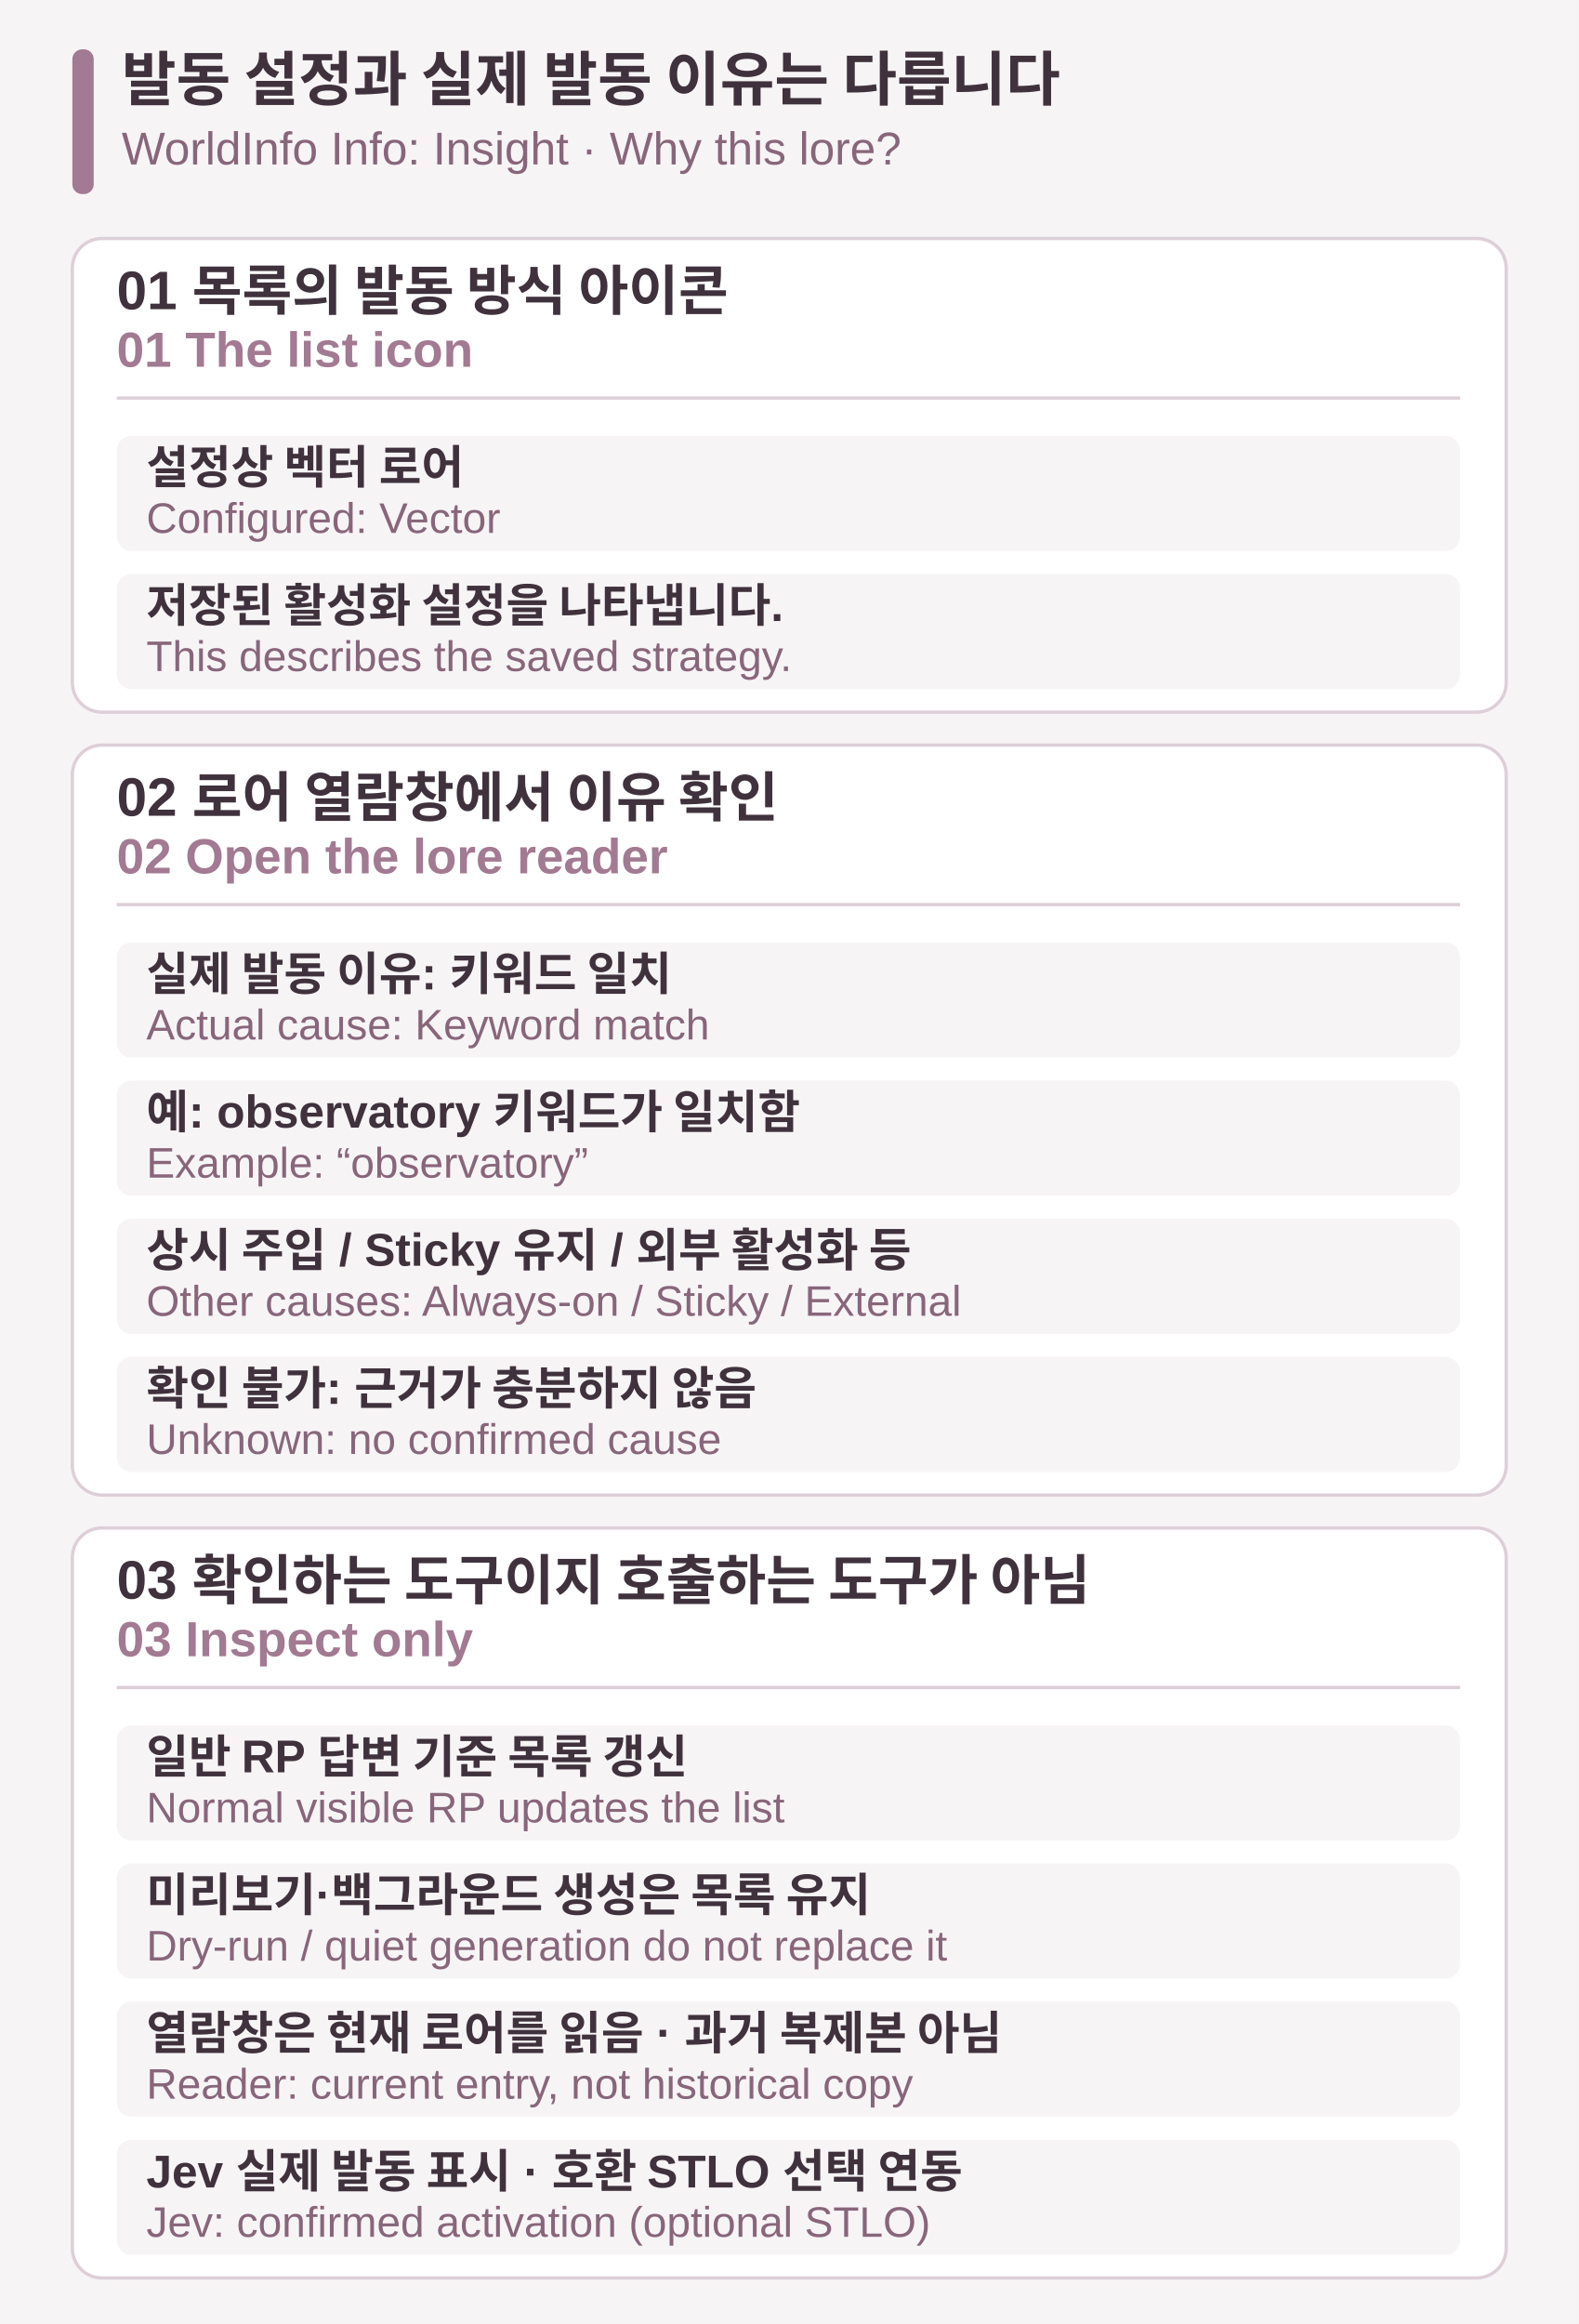
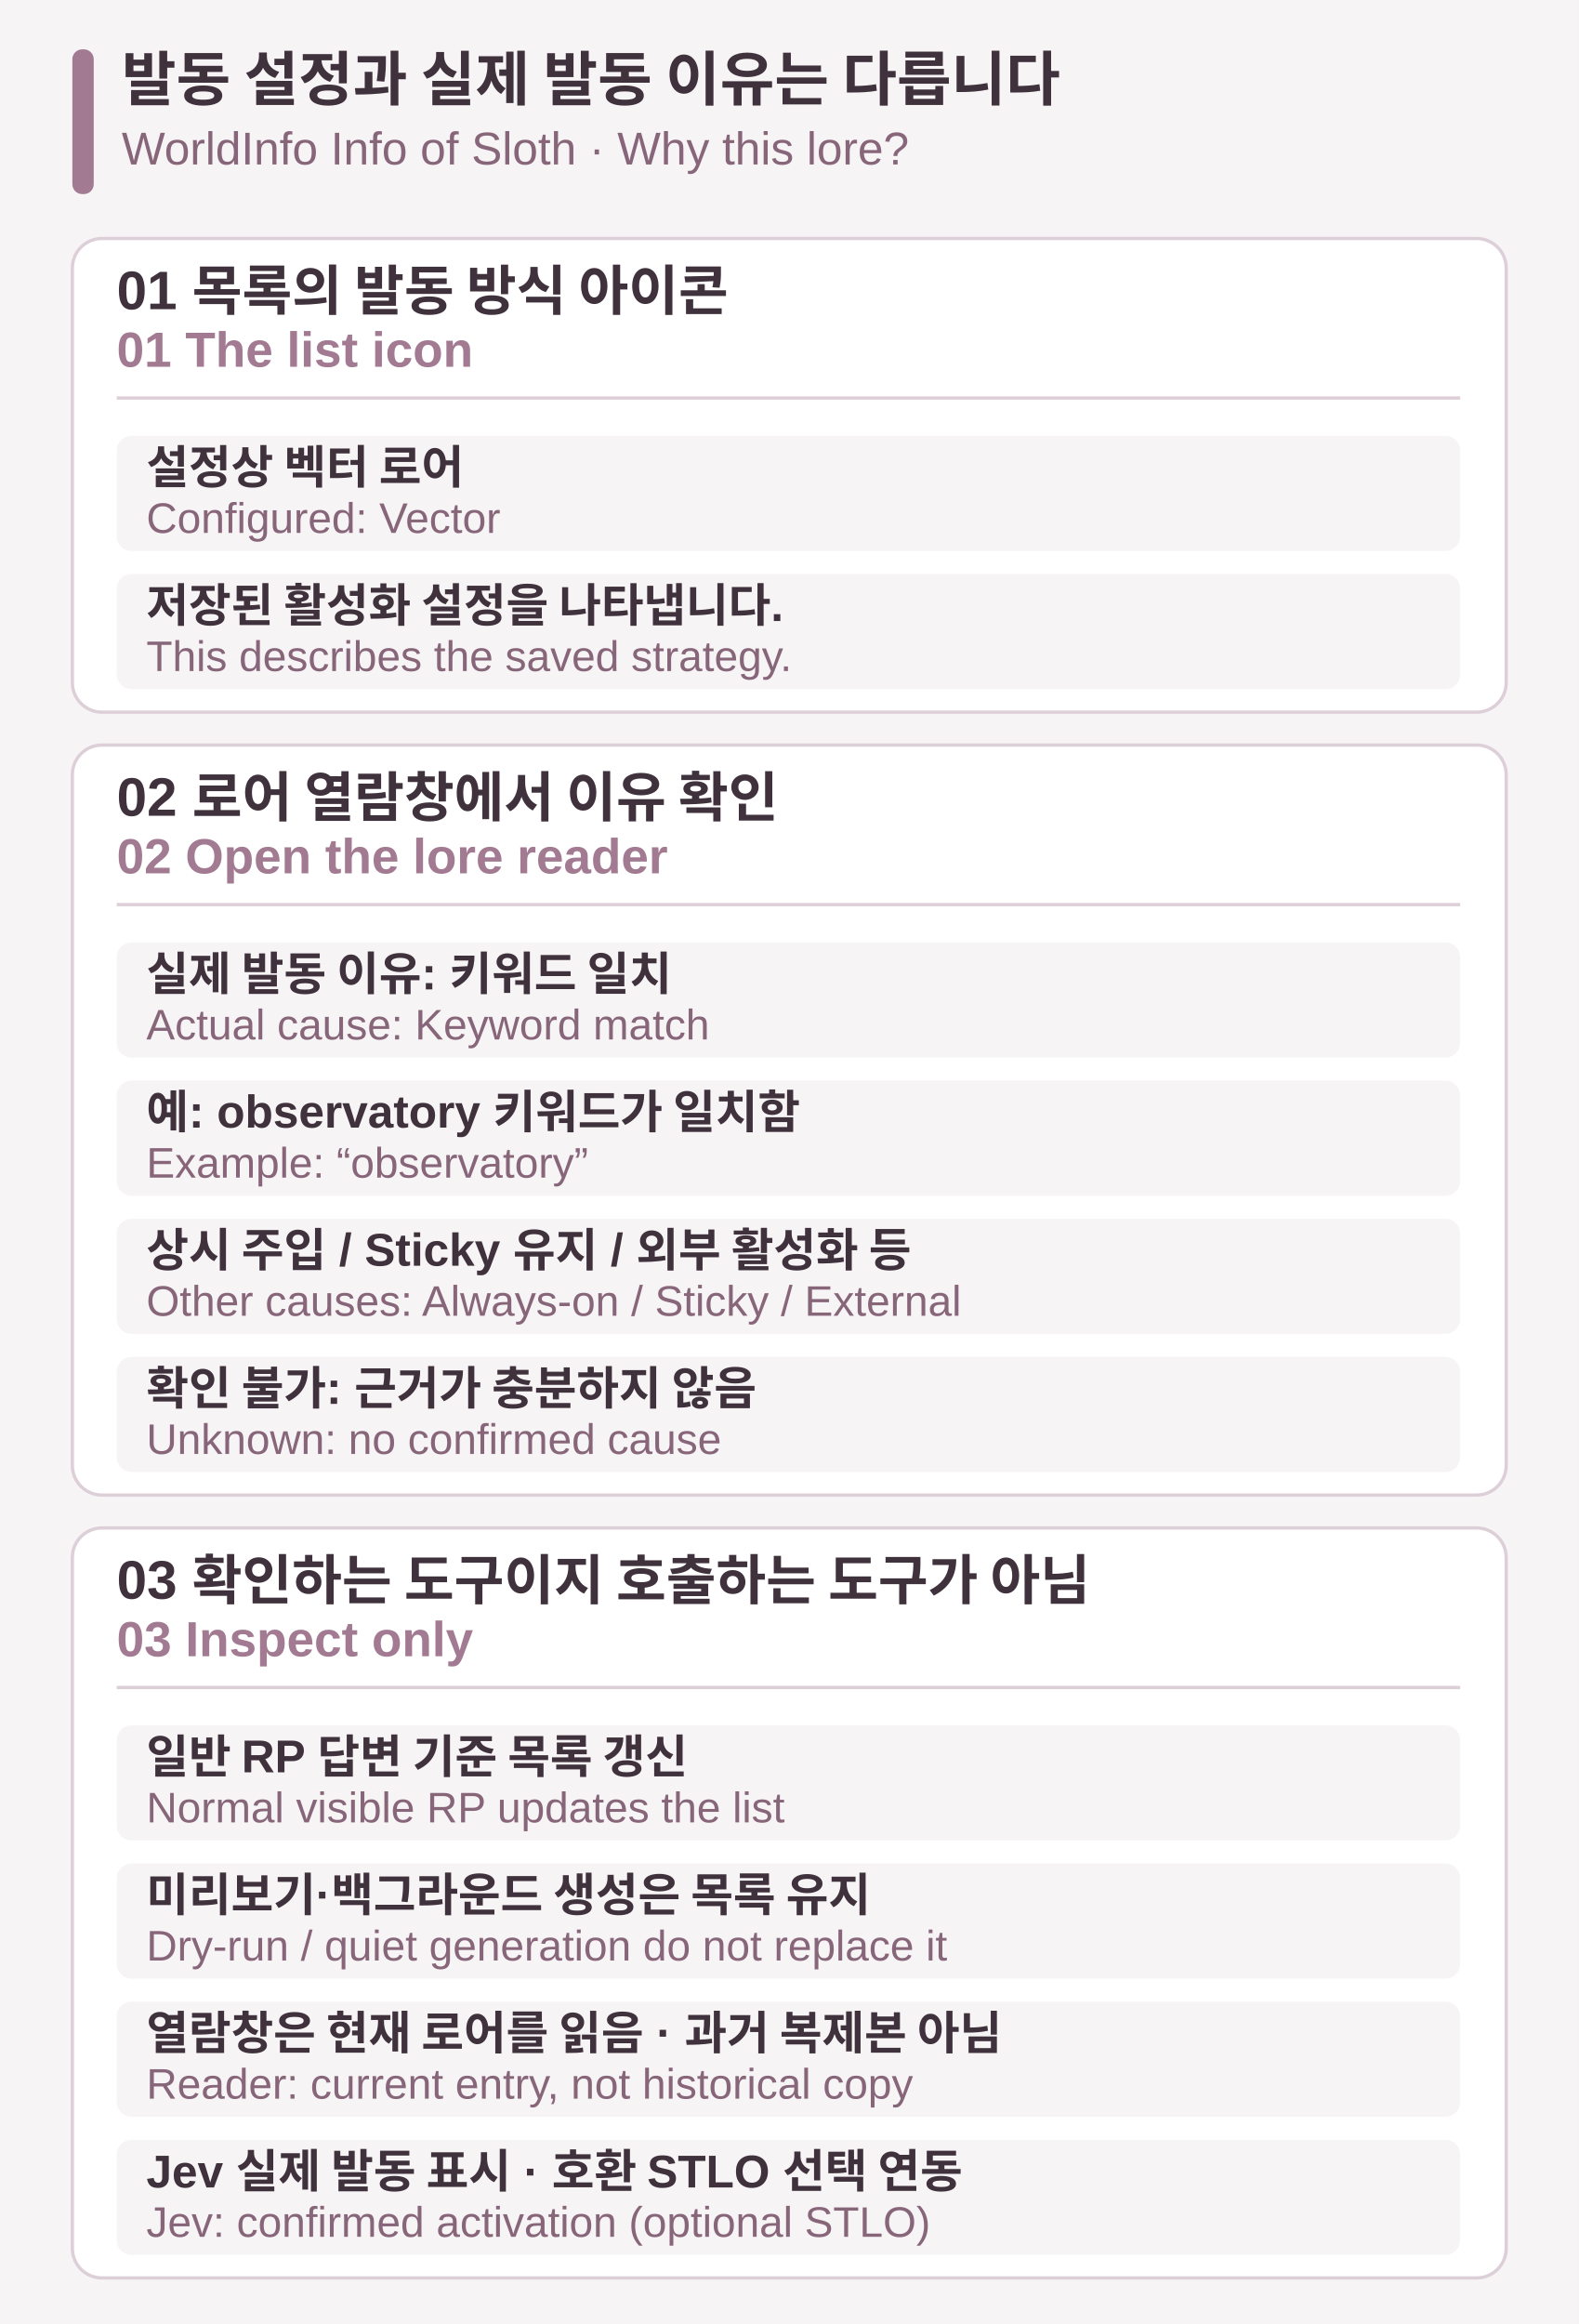
- <svg xmlns="http://www.w3.org/2000/svg" width="960" height="1413" viewBox="0 0 960 1413" font-family="'Noto Sans KR','Apple SD Gothic Neo','Malgun Gothic',Arial,sans-serif" role="img" aria-label="WorldInfo Info: Insight / Why this lore?">
+ <svg xmlns="http://www.w3.org/2000/svg" width="960" height="1413" viewBox="0 0 960 1413" font-family="'Noto Sans KR','Apple SD Gothic Neo','Malgun Gothic',Arial,sans-serif" role="img" aria-label="WorldInfo Info of Sloth / Why this lore?">
  <rect width="960" height="1413" fill="#f7f4f6" />
  <rect x="44" y="30" width="13" height="88" rx="6" fill="#a27a91" />
  <text x="74" y="61" font-size="36" fill="#40323c" font-weight="600">발동 설정과 실제 발동 이유는 다릅니다</text>
-   <text x="74" y="100" font-size="28" fill="#88667a" font-weight="400">WorldInfo Info: Insight · Why this lore?</text>
+   <text x="74" y="100" font-size="28" fill="#88667a" font-weight="400">WorldInfo Info of Sloth · Why this lore?</text>
  <rect x="44" y="145" width="872" height="288" rx="18" fill="#fff" stroke="#ddcfd7" stroke-width="2" />
  <text x="71" y="188" font-size="33" fill="#40323c" font-weight="600">01  목록의 발동 방식 아이콘</text>
  <text x="71" y="223" font-size="30" fill="#a27a91" font-weight="600">01  The list icon</text>
  <path d="M71 242H888" stroke="#ddcfd7" stroke-width="2" />
  <rect x="71" y="265" width="817" height="70" rx="9" fill="#f7f4f6" />
  <text x="89" y="294" font-size="28" fill="#40323c" font-weight="600">설정상 벡터 로어</text>
  <text x="89" y="324" font-size="26" fill="#88667a" font-weight="400">Configured: Vector</text>
  <rect x="71" y="349" width="817" height="70" rx="9" fill="#f7f4f6" />
  <text x="89" y="378" font-size="28" fill="#40323c" font-weight="600">저장된 활성화 설정을 나타냅니다.</text>
  <text x="89" y="408" font-size="26" fill="#88667a" font-weight="400">This describes the saved strategy.</text>
  <rect x="44" y="453" width="872" height="456" rx="18" fill="#fff" stroke="#ddcfd7" stroke-width="2" />
  <text x="71" y="496" font-size="33" fill="#40323c" font-weight="600">02  로어 열람창에서 이유 확인</text>
  <text x="71" y="531" font-size="30" fill="#a27a91" font-weight="600">02  Open the lore reader</text>
  <path d="M71 550H888" stroke="#ddcfd7" stroke-width="2" />
  <rect x="71" y="573" width="817" height="70" rx="9" fill="#f7f4f6" />
  <text x="89" y="602" font-size="28" fill="#40323c" font-weight="600">실제 발동 이유: 키워드 일치</text>
  <text x="89" y="632" font-size="26" fill="#88667a" font-weight="400">Actual cause: Keyword match</text>
  <rect x="71" y="657" width="817" height="70" rx="9" fill="#f7f4f6" />
  <text x="89" y="686" font-size="28" fill="#40323c" font-weight="600">예: observatory 키워드가 일치함</text>
  <text x="89" y="716" font-size="26" fill="#88667a" font-weight="400">Example: “observatory”</text>
  <rect x="71" y="741" width="817" height="70" rx="9" fill="#f7f4f6" />
  <text x="89" y="770" font-size="28" fill="#40323c" font-weight="600">상시 주입 / Sticky 유지 / 외부 활성화 등</text>
  <text x="89" y="800" font-size="26" fill="#88667a" font-weight="400">Other causes: Always-on / Sticky / External</text>
  <rect x="71" y="825" width="817" height="70" rx="9" fill="#f7f4f6" />
  <text x="89" y="854" font-size="28" fill="#40323c" font-weight="600">확인 불가: 근거가 충분하지 않음</text>
  <text x="89" y="884" font-size="26" fill="#88667a" font-weight="400">Unknown: no confirmed cause</text>
  <rect x="44" y="929" width="872" height="456" rx="18" fill="#fff" stroke="#ddcfd7" stroke-width="2" />
  <text x="71" y="972" font-size="33" fill="#40323c" font-weight="600">03  확인하는 도구이지 호출하는 도구가 아님</text>
  <text x="71" y="1007" font-size="30" fill="#a27a91" font-weight="600">03  Inspect only</text>
  <path d="M71 1026H888" stroke="#ddcfd7" stroke-width="2" />
  <rect x="71" y="1049" width="817" height="70" rx="9" fill="#f7f4f6" />
  <text x="89" y="1078" font-size="28" fill="#40323c" font-weight="600">일반 RP 답변 기준 목록 갱신</text>
  <text x="89" y="1108" font-size="26" fill="#88667a" font-weight="400">Normal visible RP updates the list</text>
  <rect x="71" y="1133" width="817" height="70" rx="9" fill="#f7f4f6" />
  <text x="89" y="1162" font-size="28" fill="#40323c" font-weight="600">미리보기·백그라운드 생성은 목록 유지</text>
  <text x="89" y="1192" font-size="26" fill="#88667a" font-weight="400">Dry-run / quiet generation do not replace it</text>
  <rect x="71" y="1217" width="817" height="70" rx="9" fill="#f7f4f6" />
  <text x="89" y="1246" font-size="28" fill="#40323c" font-weight="600">열람창은 현재 로어를 읽음 · 과거 복제본 아님</text>
  <text x="89" y="1276" font-size="26" fill="#88667a" font-weight="400">Reader: current entry, not historical copy</text>
  <rect x="71" y="1301" width="817" height="70" rx="9" fill="#f7f4f6" />
  <text x="89" y="1330" font-size="28" fill="#40323c" font-weight="600">Jev 실제 발동 표시 · 호환 STLO 선택 연동</text>
  <text x="89" y="1360" font-size="26" fill="#88667a" font-weight="400">Jev: confirmed activation (optional STLO)</text>
</svg>
